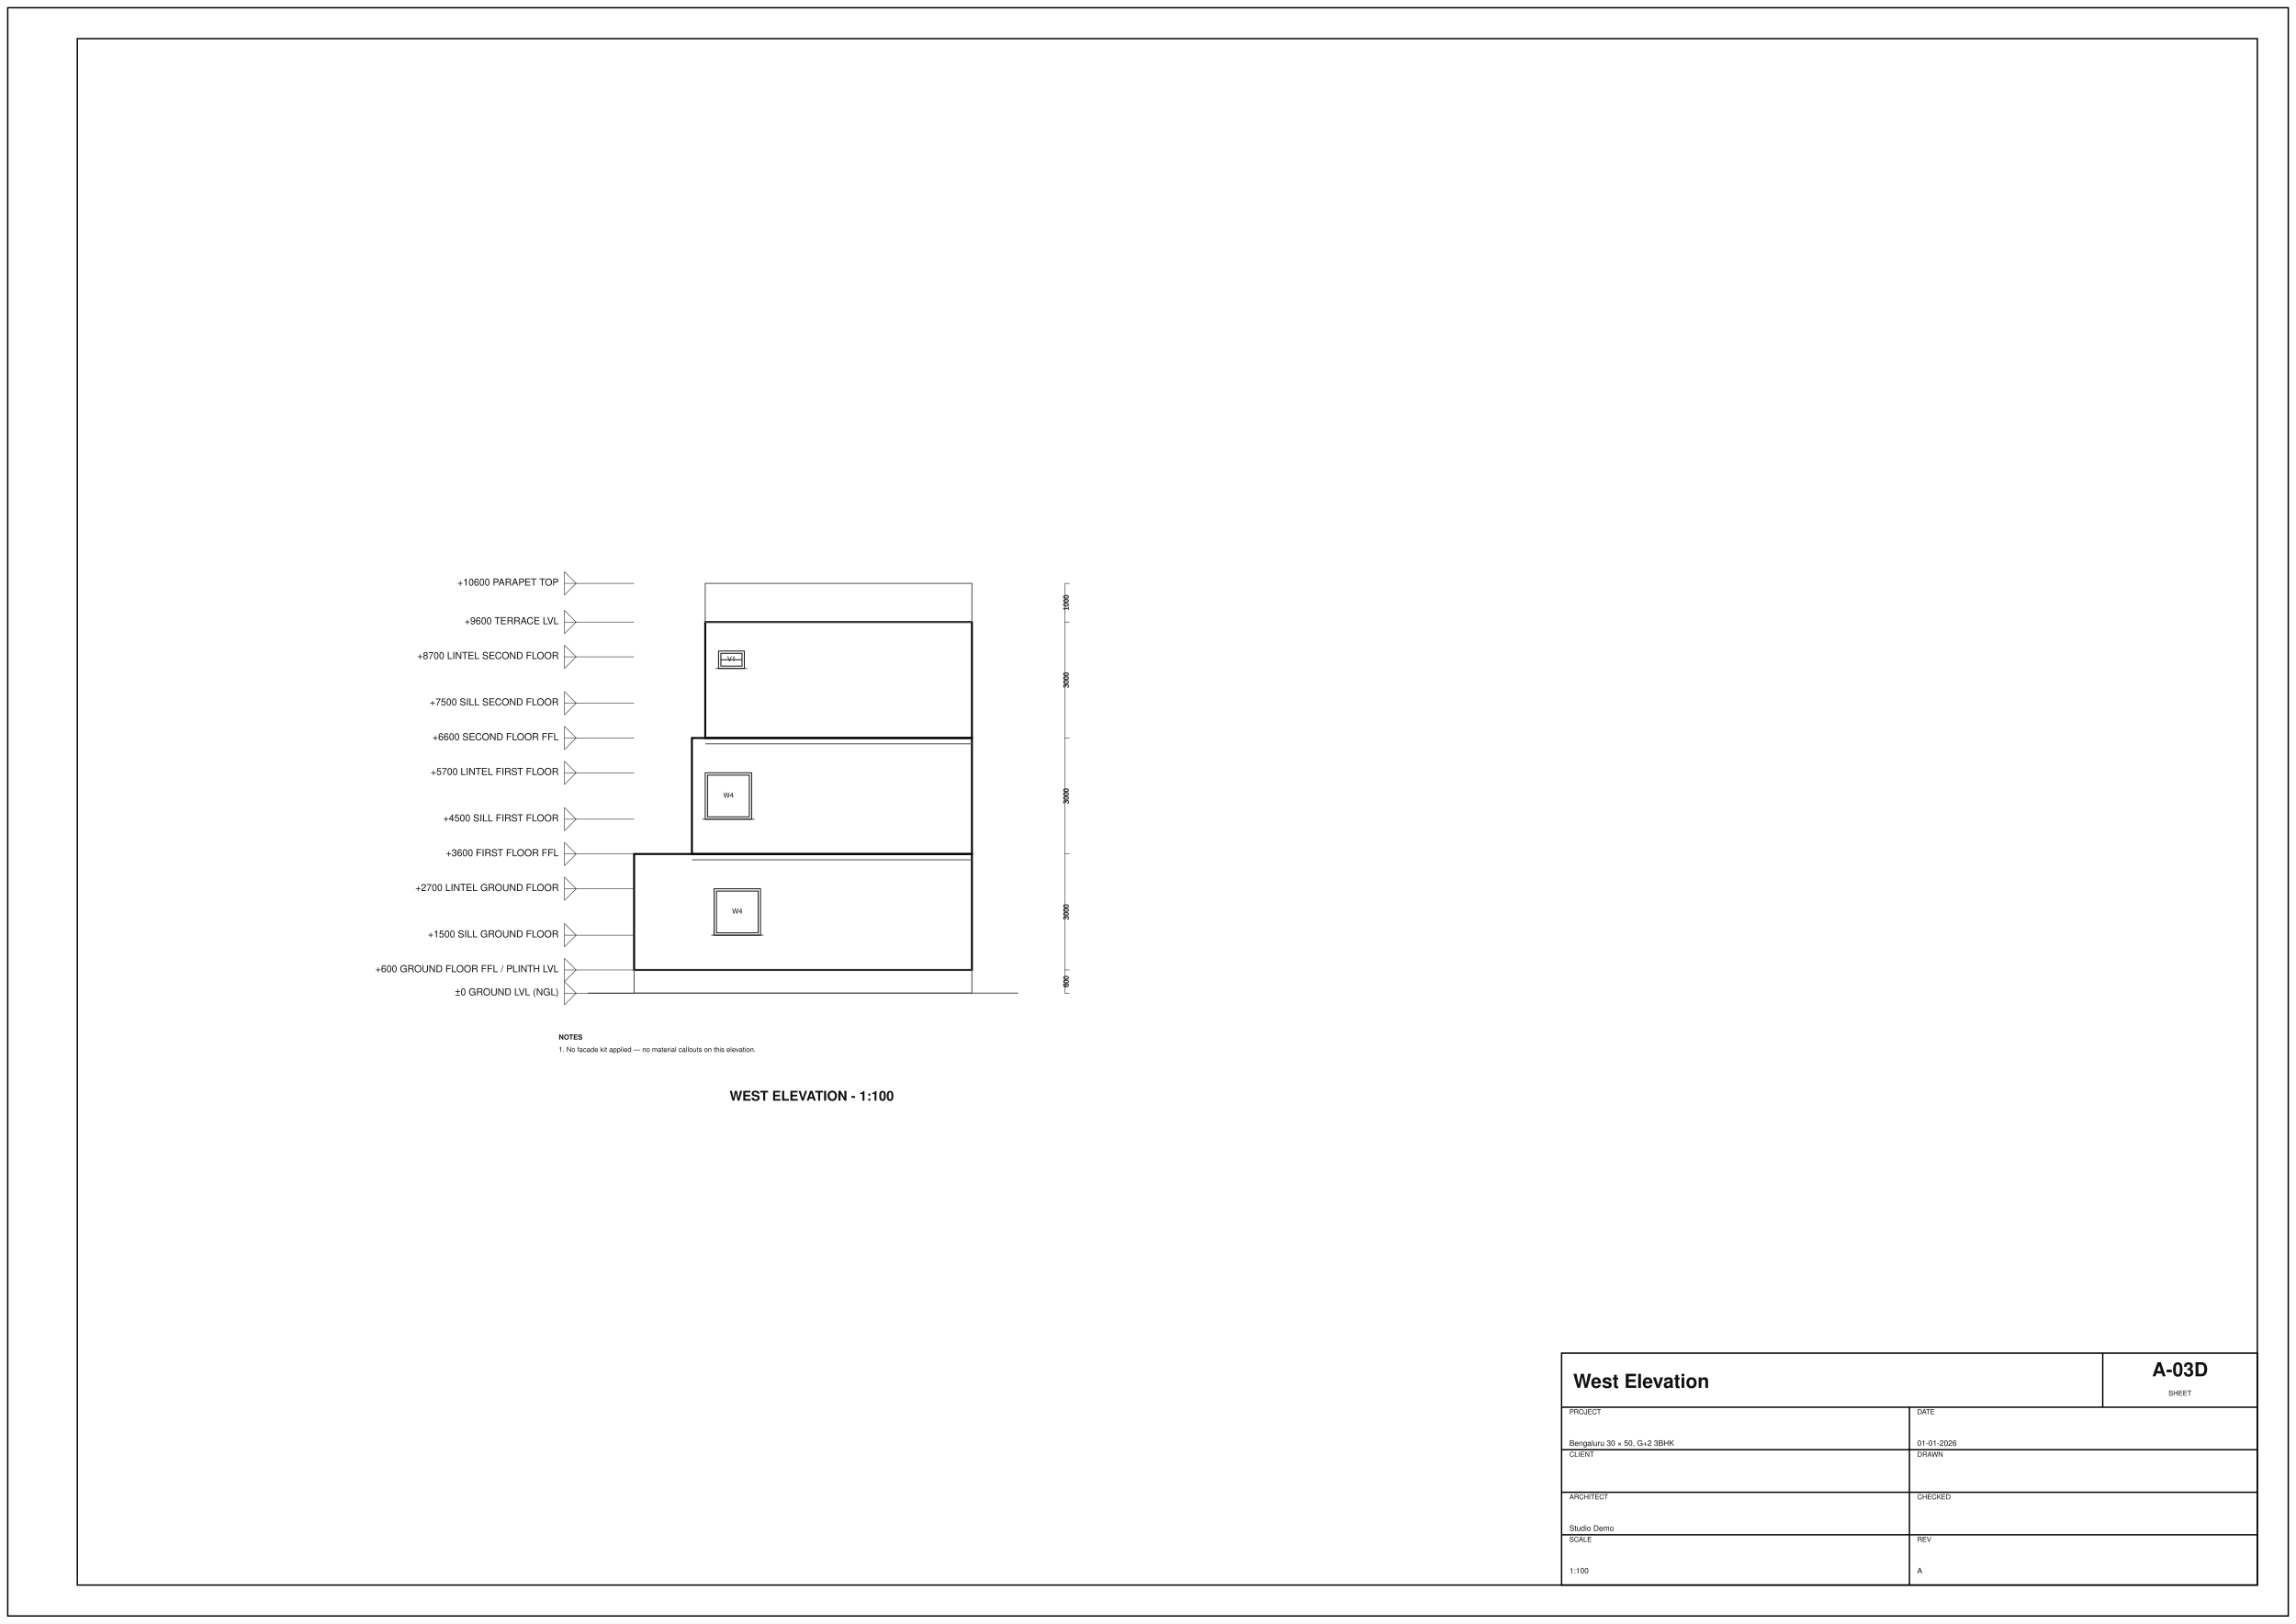
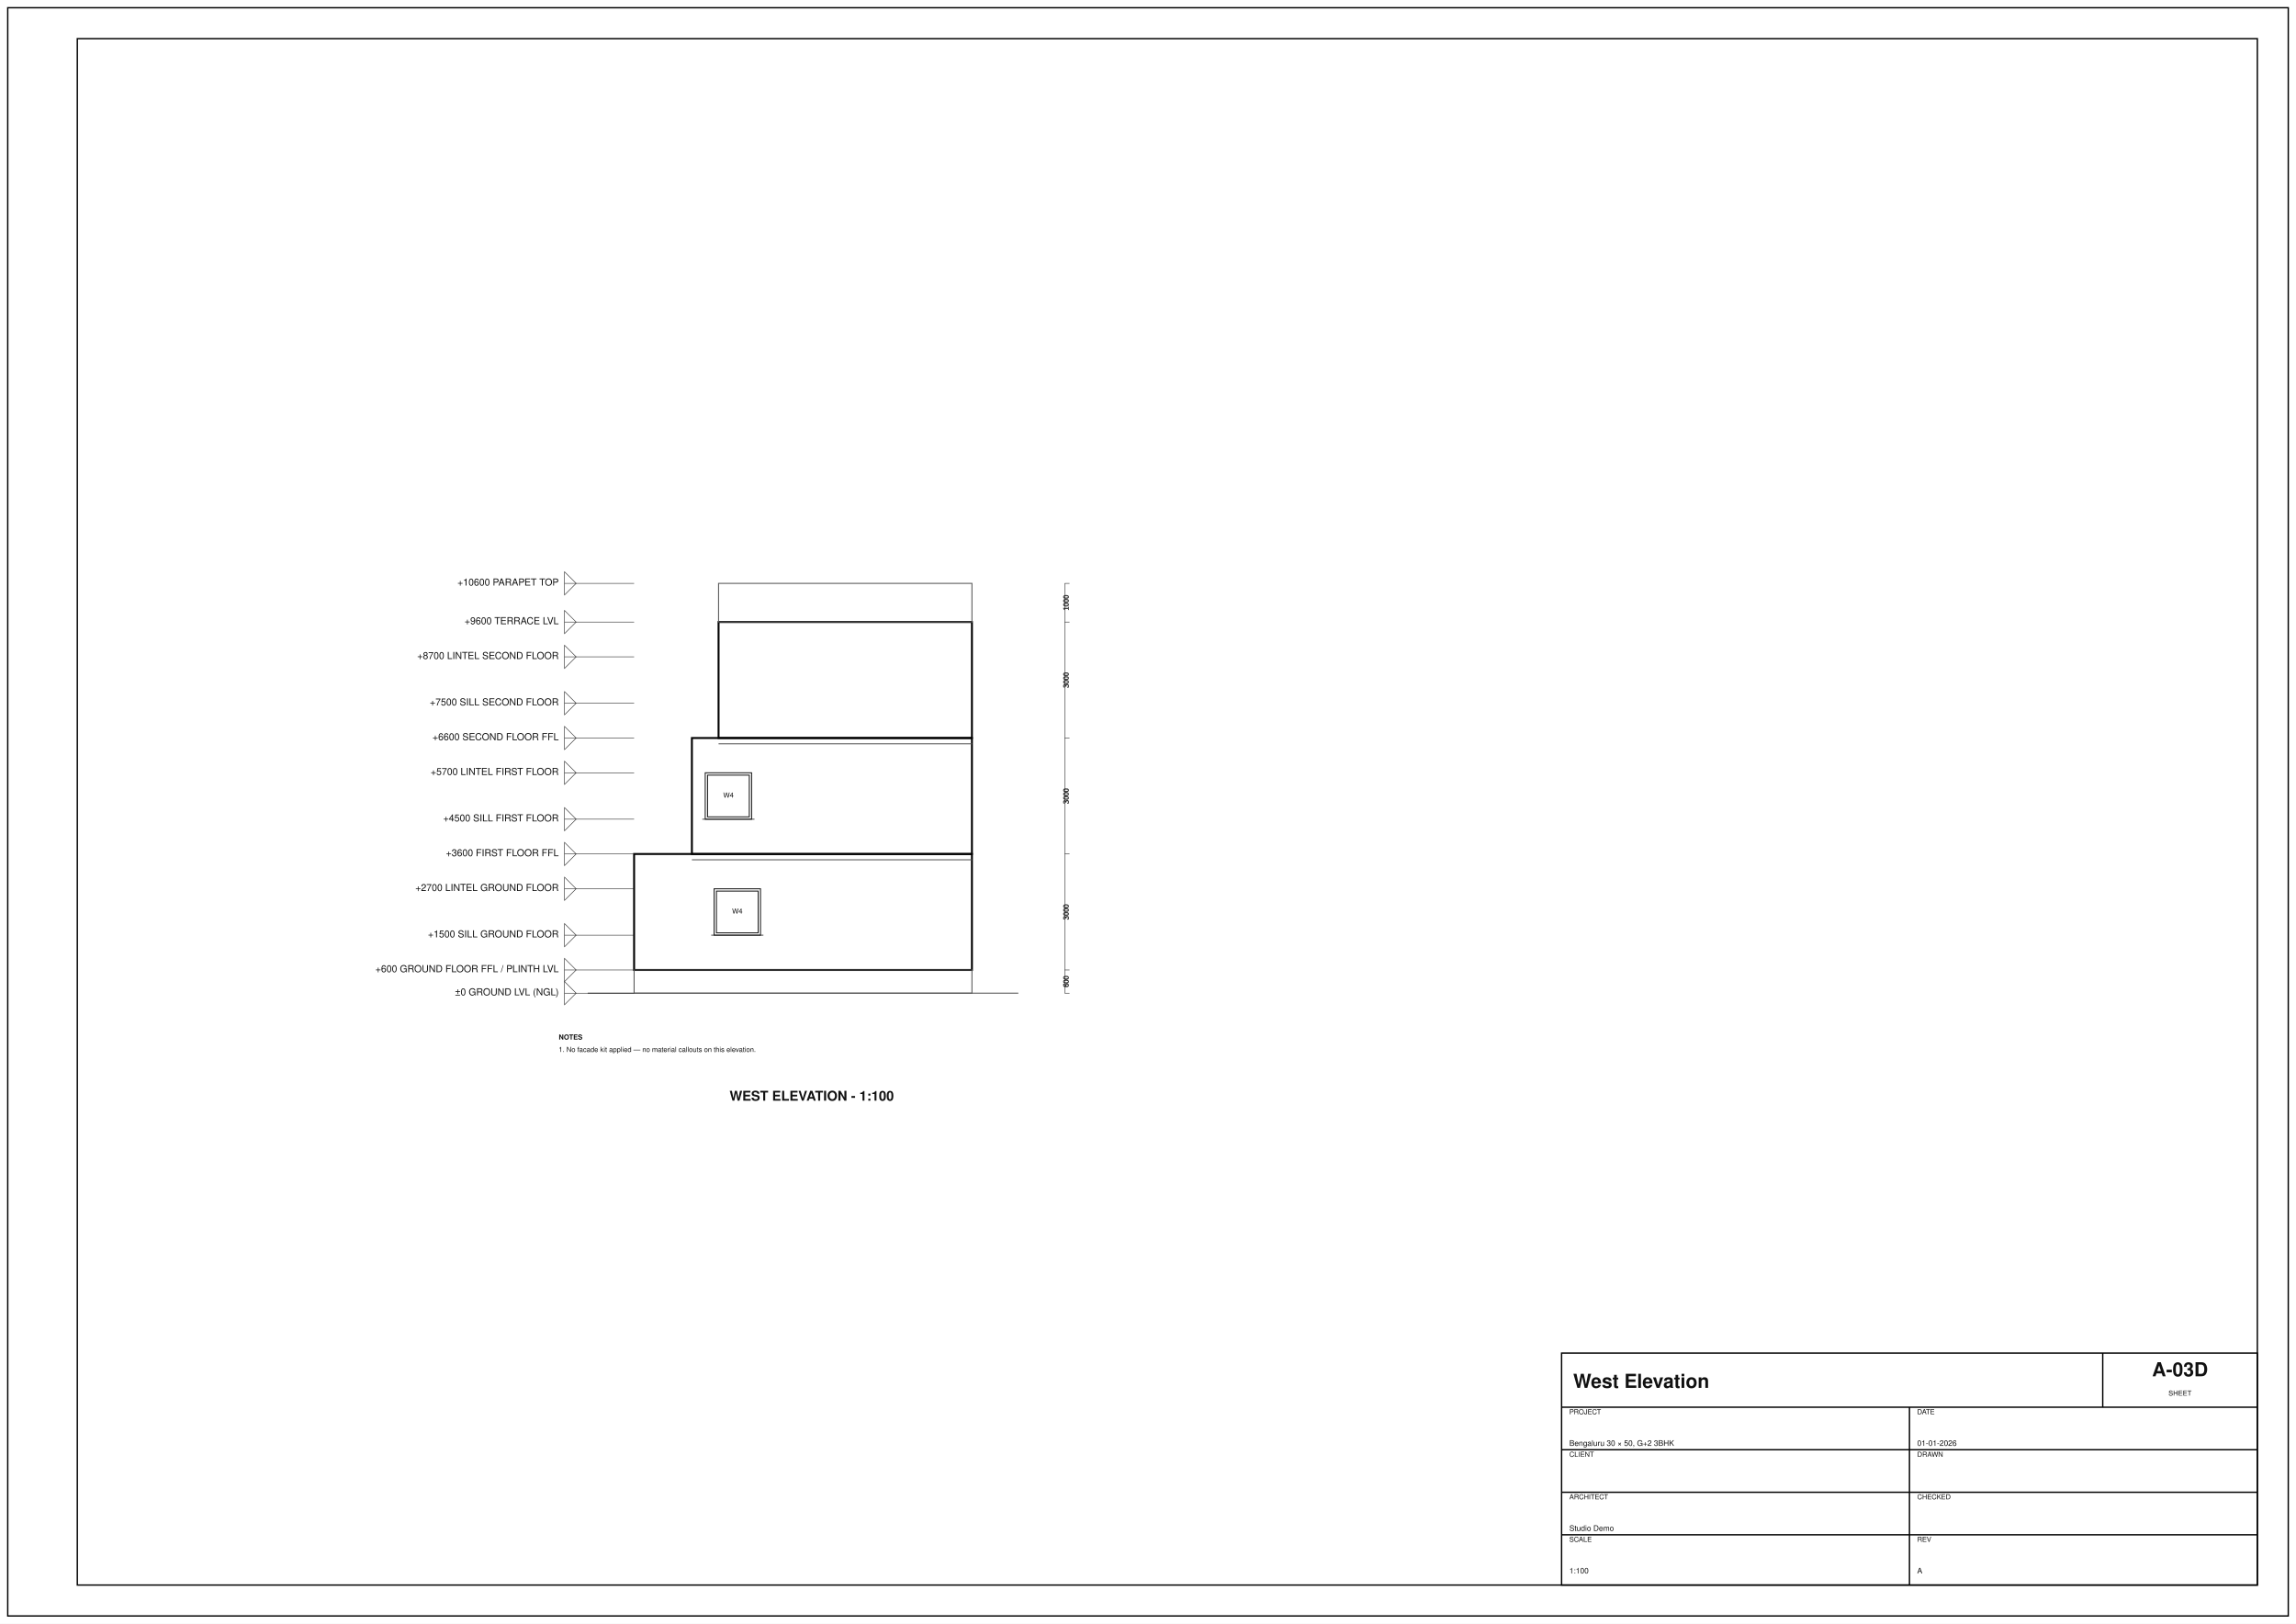
<svg xmlns="http://www.w3.org/2000/svg" width="594mm" height="420mm" viewBox="0 0 594 420" version="1.1">
  <rect x="0" y="0" width="594" height="420" fill="#ffffff" stroke="none" />
  <g id="g-frame">
    <g class="layer" data-layer="A-TEXT" stroke="#111111" stroke-width="0.180" fill="none" stroke-linecap="butt" stroke-linejoin="miter">
      <g font-family="Helvetica, Arial, sans-serif" fill="#111111" stroke="none">
        <text x="407.000" y="359.000" font-size="5.000" text-anchor="start" dominant-baseline="alphabetic" font-weight="600">West Elevation</text>
        <text x="564.000" y="356.000" font-size="5.000" text-anchor="middle" dominant-baseline="alphabetic" font-weight="600">A-03D</text>
        <text x="564.000" y="361.000" font-size="1.800" text-anchor="middle" dominant-baseline="alphabetic">SHEET</text>
        <text x="406.000" y="365.000" font-size="1.800" text-anchor="start" dominant-baseline="hanging">PROJECT</text>
        <text x="406.000" y="374.000" font-size="2.000" text-anchor="start" dominant-baseline="alphabetic">Bengaluru 30 × 50, G+2 3BHK</text>
        <text x="406.000" y="376.000" font-size="1.800" text-anchor="start" dominant-baseline="hanging">CLIENT</text>
        <text x="406.000" y="385.000" font-size="2.000" text-anchor="start" dominant-baseline="alphabetic" />
        <text x="406.000" y="387.000" font-size="1.800" text-anchor="start" dominant-baseline="hanging">ARCHITECT</text>
        <text x="406.000" y="396.000" font-size="2.000" text-anchor="start" dominant-baseline="alphabetic">Studio Demo</text>
        <text x="406.000" y="398.000" font-size="1.800" text-anchor="start" dominant-baseline="hanging">SCALE</text>
        <text x="406.000" y="407.000" font-size="2.000" text-anchor="start" dominant-baseline="alphabetic">1:100</text>
        <text x="496.000" y="365.000" font-size="1.800" text-anchor="start" dominant-baseline="hanging">DATE</text>
        <text x="496.000" y="374.000" font-size="2.000" text-anchor="start" dominant-baseline="alphabetic">01-01-2026</text>
        <text x="496.000" y="376.000" font-size="1.800" text-anchor="start" dominant-baseline="hanging">DRAWN</text>
        <text x="496.000" y="385.000" font-size="2.000" text-anchor="start" dominant-baseline="alphabetic" />
        <text x="496.000" y="387.000" font-size="1.800" text-anchor="start" dominant-baseline="hanging">CHECKED</text>
        <text x="496.000" y="396.000" font-size="2.000" text-anchor="start" dominant-baseline="alphabetic" />
        <text x="496.000" y="398.000" font-size="1.800" text-anchor="start" dominant-baseline="hanging">REV</text>
        <text x="496.000" y="407.000" font-size="2.000" text-anchor="start" dominant-baseline="alphabetic">A</text>
      </g>
    </g>
    <g class="layer" data-layer="A-TITL" stroke="#000000" stroke-width="0.350" fill="none" stroke-linecap="butt" stroke-linejoin="miter">
      <polygon points="2.000,2.000 592.000,2.000 592.000,418.000 2.000,418.000" fill="none" />
      <polygon points="20.000,10.000 584.000,10.000 584.000,410.000 20.000,410.000" fill="none" />
      <polygon points="404.000,350.000 584.000,350.000 584.000,410.000 404.000,410.000" fill="none" />
      <line x1="404.000" y1="364.000" x2="584.000" y2="364.000" />
      <line x1="544.000" y1="350.000" x2="544.000" y2="364.000" />
      <line x1="494.000" y1="364.000" x2="494.000" y2="410.000" />
      <line x1="404.000" y1="375.000" x2="494.000" y2="375.000" />
      <line x1="404.000" y1="386.000" x2="494.000" y2="386.000" />
      <line x1="404.000" y1="397.000" x2="494.000" y2="397.000" />
      <line x1="494.000" y1="375.000" x2="584.000" y2="375.000" />
      <line x1="494.000" y1="386.000" x2="584.000" y2="386.000" />
      <line x1="494.000" y1="397.000" x2="584.000" y2="397.000" />
    </g>
  </g>
  <g id="g-elev-W">
    <g class="layer" data-layer="A-WALL" stroke="#000000" stroke-width="0.500" fill="none" stroke-linecap="butt" stroke-linejoin="miter">
      <polygon points="164.050,250.900 251.450,250.900 251.450,220.900 164.050,220.900" fill="none" />
      <polygon points="179.000,220.900 251.450,220.900 251.450,190.900 179.000,190.900" fill="none" />
-       <polygon points="182.450,190.900 251.450,190.900 251.450,160.900 182.450,160.900" fill="none" />
+       <polygon points="185.900,190.900 251.450,190.900 251.450,160.900 185.900,160.900" fill="none" />
    </g>
    <g class="layer" data-layer="A-WALL-PART" stroke="#555555" stroke-width="0.250" fill="none" stroke-linecap="butt" stroke-linejoin="miter">
      <line x1="179.000" y1="222.400" x2="251.450" y2="222.400" />
-       <line x1="182.450" y1="192.400" x2="251.450" y2="192.400" />
+       <line x1="185.900" y1="192.400" x2="251.450" y2="192.400" />
      <polygon points="164.050,256.900 251.450,256.900 251.450,250.900 164.050,250.900" fill="none" />
      <line x1="152.050" y1="256.900" x2="263.450" y2="256.900" />
      <line x1="184.000" y1="241.900" x2="197.500" y2="241.900" />
      <line x1="181.700" y1="211.900" x2="195.200" y2="211.900" />
-       <line x1="185.150" y1="172.900" x2="193.320" y2="172.900" />
-       <polygon points="182.450,160.900 251.450,160.900 251.450,150.900 182.450,150.900" fill="none" />
+       <polygon points="185.900,160.900 251.450,160.900 251.450,150.900 185.900,150.900" fill="none" />
    </g>
    <g class="layer" data-layer="A-WIND" stroke="#1a1a1a" stroke-width="0.250" fill="none" stroke-linecap="butt" stroke-linejoin="miter">
      <polygon points="184.750,241.900 196.750,241.900 196.750,229.900 184.750,229.900" fill="none" />
      <polygon points="185.350,241.300 196.150,241.300 196.150,230.500 185.350,230.500" fill="none" />
      <polygon points="182.450,211.900 194.450,211.900 194.450,199.900 182.450,199.900" fill="none" />
      <polygon points="183.050,211.300 193.850,211.300 193.850,200.500 183.050,200.500" fill="none" />
-       <polygon points="185.900,172.900 192.570,172.900 192.570,168.400 185.900,168.400" fill="none" />
-       <polygon points="186.500,172.300 191.970,172.300 191.970,169.000 186.500,169.000" fill="none" />
-       <line x1="186.500" y1="170.650" x2="191.970" y2="170.650" />
    </g>
    <g class="layer" data-layer="A-DIM" stroke="#1a1a1a" stroke-width="0.130" fill="none" stroke-linecap="butt" stroke-linejoin="miter">
      <line x1="146.050" y1="256.900" x2="164.050" y2="256.900" />
      <polygon points="149.050,256.900 146.050,253.900 146.050,259.900" fill="none" />
      <line x1="146.050" y1="250.900" x2="164.050" y2="250.900" />
      <polygon points="149.050,250.900 146.050,247.900 146.050,253.900" fill="none" />
      <line x1="146.050" y1="241.900" x2="164.050" y2="241.900" />
      <polygon points="149.050,241.900 146.050,238.900 146.050,244.900" fill="none" />
      <line x1="146.050" y1="229.900" x2="164.050" y2="229.900" />
      <polygon points="149.050,229.900 146.050,226.900 146.050,232.900" fill="none" />
      <line x1="146.050" y1="220.900" x2="164.050" y2="220.900" />
      <polygon points="149.050,220.900 146.050,217.900 146.050,223.900" fill="none" />
      <line x1="146.050" y1="211.900" x2="164.050" y2="211.900" />
      <polygon points="149.050,211.900 146.050,208.900 146.050,214.900" fill="none" />
      <line x1="146.050" y1="199.900" x2="164.050" y2="199.900" />
      <polygon points="149.050,199.900 146.050,196.900 146.050,202.900" fill="none" />
      <line x1="146.050" y1="190.900" x2="164.050" y2="190.900" />
      <polygon points="149.050,190.900 146.050,187.900 146.050,193.900" fill="none" />
      <line x1="146.050" y1="181.900" x2="164.050" y2="181.900" />
      <polygon points="149.050,181.900 146.050,178.900 146.050,184.900" fill="none" />
      <line x1="146.050" y1="169.900" x2="164.050" y2="169.900" />
      <polygon points="149.050,169.900 146.050,166.900 146.050,172.900" fill="none" />
      <line x1="146.050" y1="160.900" x2="164.050" y2="160.900" />
      <polygon points="149.050,160.900 146.050,157.900 146.050,163.900" fill="none" />
      <line x1="146.050" y1="150.900" x2="164.050" y2="150.900" />
      <polygon points="149.050,150.900 146.050,147.900 146.050,153.900" fill="none" />
      <line x1="275.450" y1="256.900" x2="275.450" y2="150.900" />
      <line x1="275.450" y1="256.900" x2="276.700" y2="256.900" />
      <line x1="275.450" y1="250.900" x2="276.700" y2="250.900" />
      <line x1="275.450" y1="220.900" x2="276.700" y2="220.900" />
      <line x1="275.450" y1="190.900" x2="276.700" y2="190.900" />
      <line x1="275.450" y1="160.900" x2="276.700" y2="160.900" />
      <line x1="275.450" y1="150.900" x2="276.700" y2="150.900" />
      <text x="276.450" y="253.900" font-size="2.000" text-anchor="middle" dominant-baseline="alphabetic" transform="rotate(-90 276.450 253.900)">600</text>
      <text x="276.450" y="235.900" font-size="2.000" text-anchor="middle" dominant-baseline="alphabetic" transform="rotate(-90 276.450 235.900)">3000</text>
      <text x="276.450" y="205.900" font-size="2.000" text-anchor="middle" dominant-baseline="alphabetic" transform="rotate(-90 276.450 205.900)">3000</text>
      <text x="276.450" y="175.900" font-size="2.000" text-anchor="middle" dominant-baseline="alphabetic" transform="rotate(-90 276.450 175.900)">3000</text>
      <text x="276.450" y="155.900" font-size="2.000" text-anchor="middle" dominant-baseline="alphabetic" transform="rotate(-90 276.450 155.900)">1000</text>
    </g>
    <g class="layer" data-layer="A-TEXT" stroke="#111111" stroke-width="0.180" fill="none" stroke-linecap="butt" stroke-linejoin="miter">
      <g font-family="Helvetica, Arial, sans-serif" fill="#111111" stroke="none">
        <text x="144.550" y="256.900" font-size="2.500" text-anchor="end" dominant-baseline="central">±0 GROUND LVL (NGL)</text>
        <text x="144.550" y="250.900" font-size="2.500" text-anchor="end" dominant-baseline="central">+600 GROUND FLOOR FFL / PLINTH LVL</text>
        <text x="144.550" y="241.900" font-size="2.500" text-anchor="end" dominant-baseline="central">+1500 SILL GROUND FLOOR</text>
        <text x="144.550" y="229.900" font-size="2.500" text-anchor="end" dominant-baseline="central">+2700 LINTEL GROUND FLOOR</text>
        <text x="144.550" y="220.900" font-size="2.500" text-anchor="end" dominant-baseline="central">+3600 FIRST FLOOR FFL</text>
        <text x="144.550" y="211.900" font-size="2.500" text-anchor="end" dominant-baseline="central">+4500 SILL FIRST FLOOR</text>
        <text x="144.550" y="199.900" font-size="2.500" text-anchor="end" dominant-baseline="central">+5700 LINTEL FIRST FLOOR</text>
        <text x="144.550" y="190.900" font-size="2.500" text-anchor="end" dominant-baseline="central">+6600 SECOND FLOOR FFL</text>
        <text x="144.550" y="181.900" font-size="2.500" text-anchor="end" dominant-baseline="central">+7500 SILL SECOND FLOOR</text>
        <text x="144.550" y="169.900" font-size="2.500" text-anchor="end" dominant-baseline="central">+8700 LINTEL SECOND FLOOR</text>
        <text x="144.550" y="160.900" font-size="2.500" text-anchor="end" dominant-baseline="central">+9600 TERRACE LVL</text>
        <text x="144.550" y="150.900" font-size="2.500" text-anchor="end" dominant-baseline="central">+10600 PARAPET TOP</text>
        <text x="190.750" y="235.900" font-size="1.800" text-anchor="middle" dominant-baseline="central">W4</text>
        <text x="188.450" y="205.900" font-size="1.800" text-anchor="middle" dominant-baseline="central">W4</text>
-         <text x="189.230" y="170.650" font-size="1.800" text-anchor="middle" dominant-baseline="central">V1</text>
        <text x="144.550" y="268.900" font-size="1.800" text-anchor="start" dominant-baseline="alphabetic" font-weight="600">NOTES</text>
        <text x="144.550" y="272.100" font-size="1.800" text-anchor="start" dominant-baseline="alphabetic">1. No facade kit applied — no material callouts on this elevation.</text>
      </g>
    </g>
  </g>
  <g id="g-elev-W-label">
    <g class="layer" data-layer="A-TEXT" stroke="#111111" stroke-width="0.180" fill="none" stroke-linecap="butt" stroke-linejoin="miter">
      <g font-family="Helvetica, Arial, sans-serif" fill="#111111" stroke="none">
        <text x="210.000" y="283.100" font-size="3.500" text-anchor="middle" dominant-baseline="hanging" font-weight="600">WEST ELEVATION - 1:100</text>
      </g>
    </g>
  </g>
</svg>
